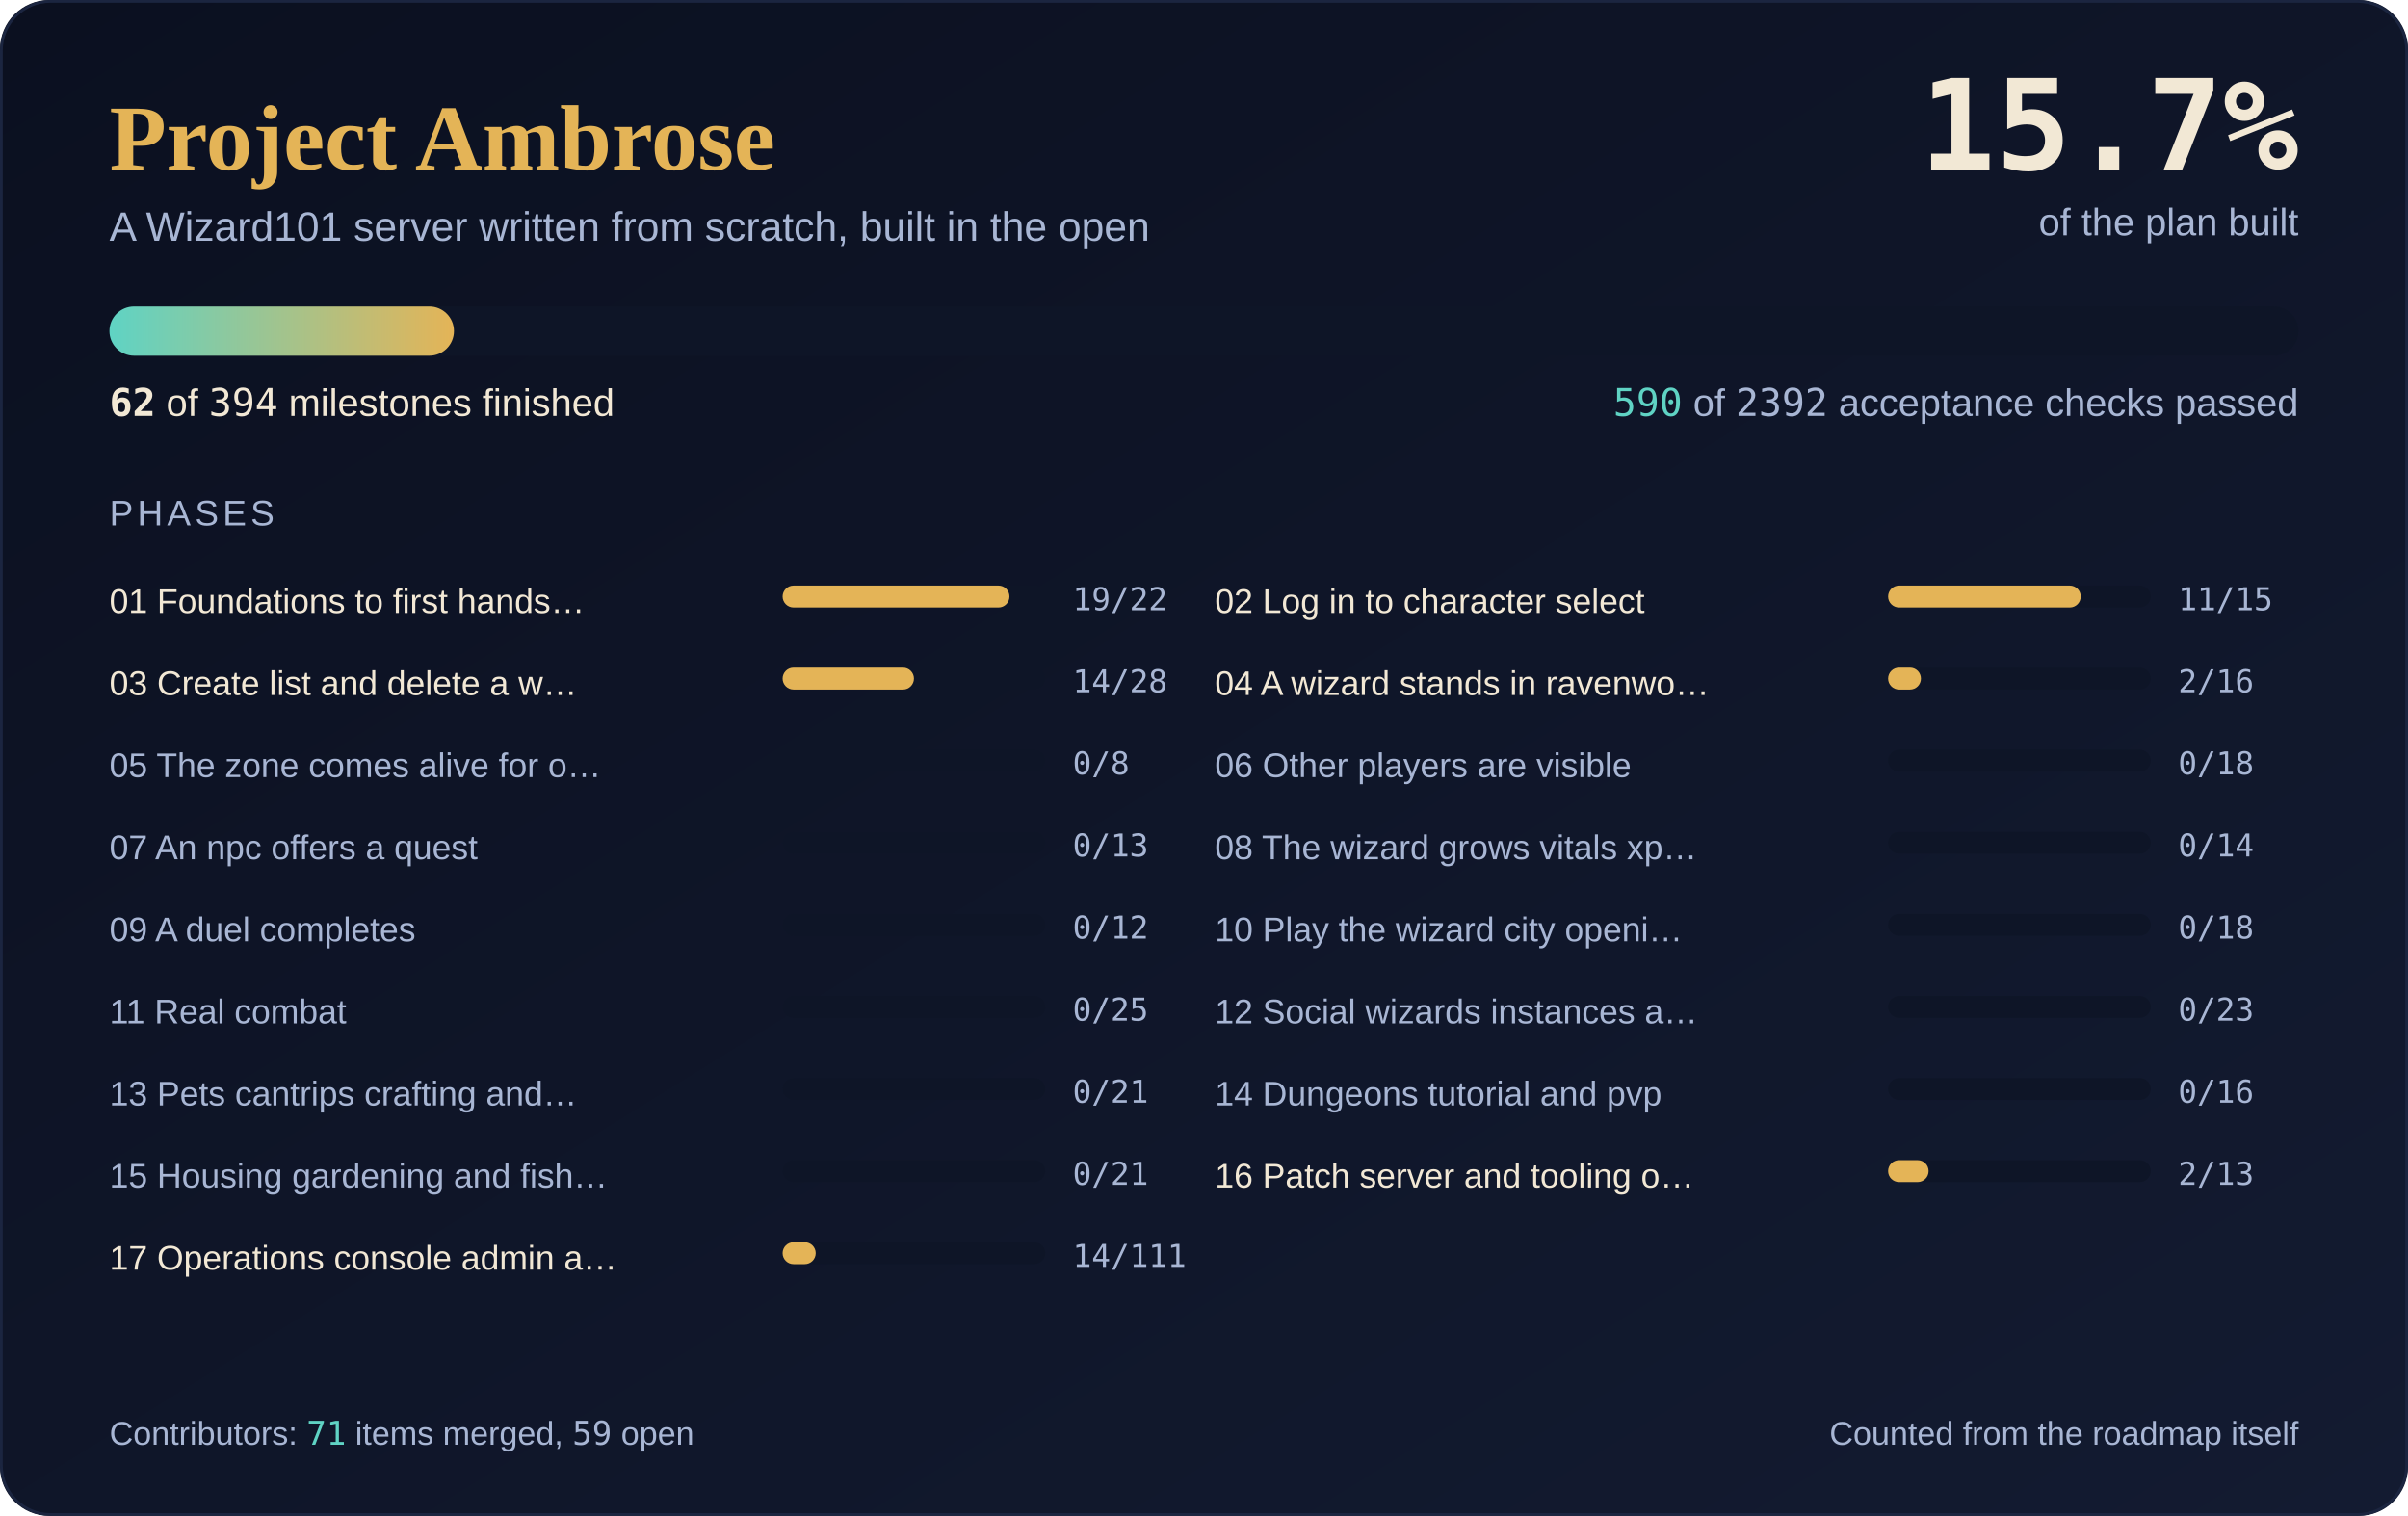
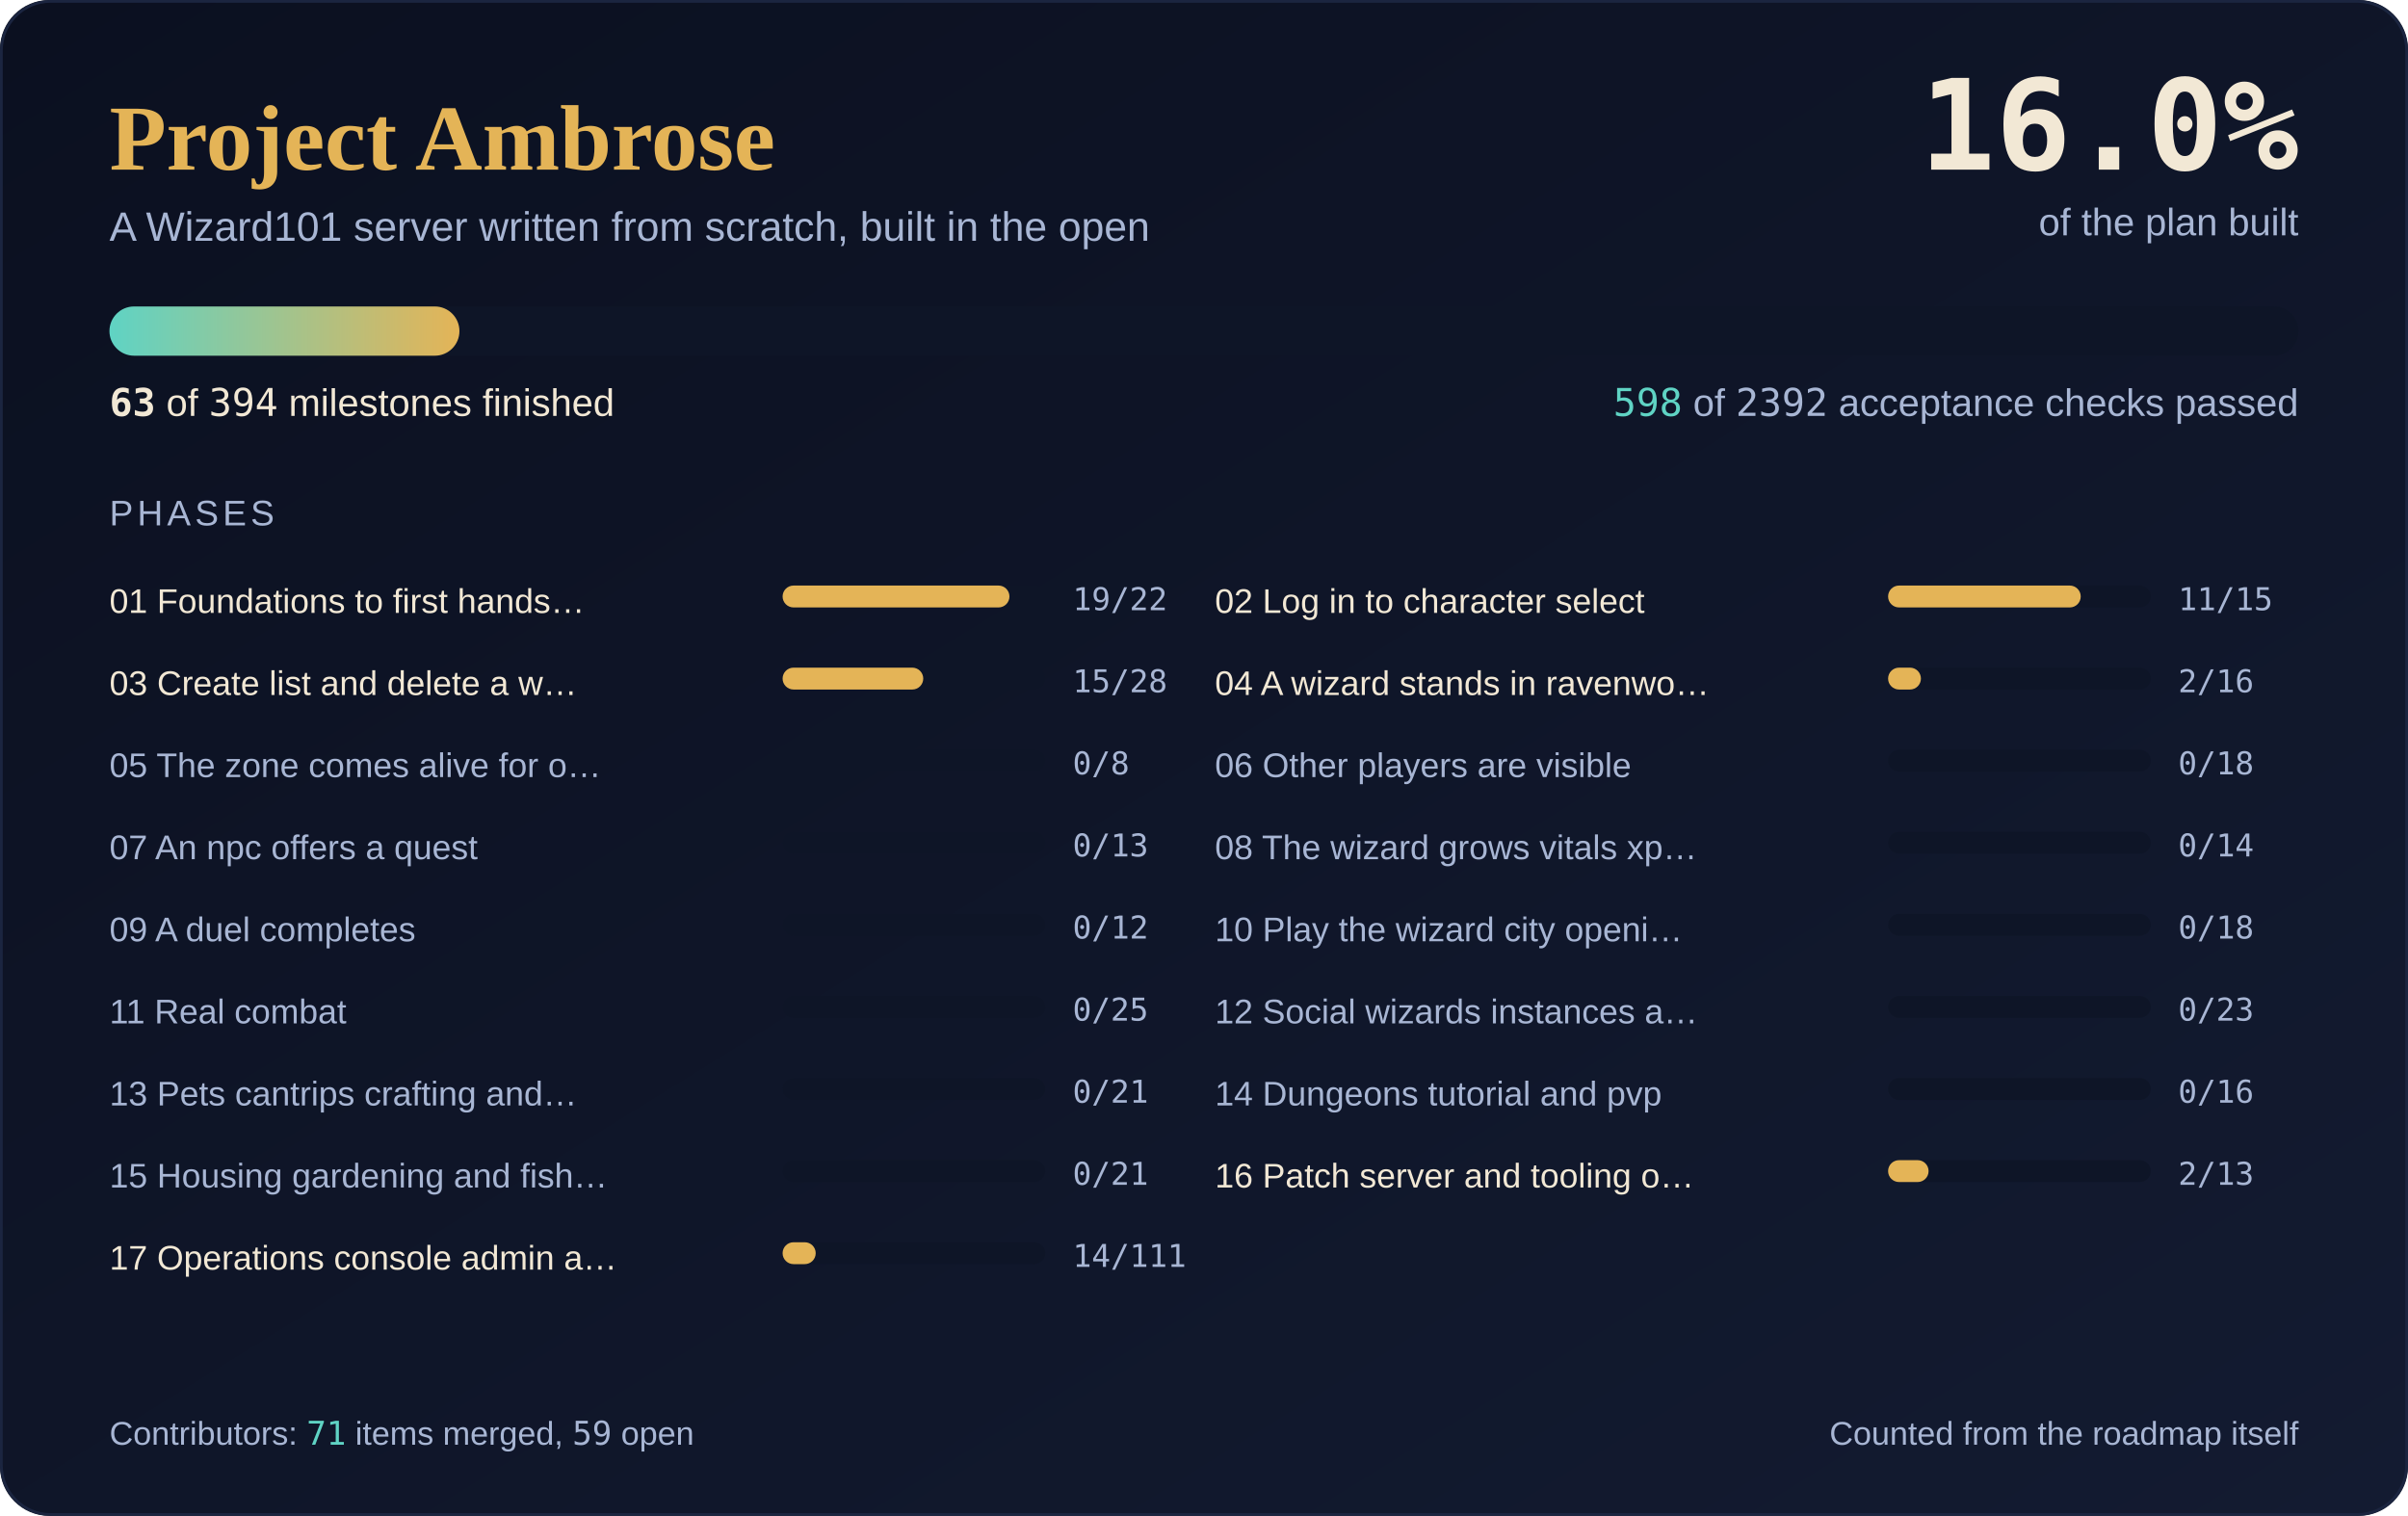
- <svg xmlns="http://www.w3.org/2000/svg" width="880" height="554" viewBox="0 0 880 554" role="img" aria-label="Project Ambrose progress: 62 of 394 milestones complete, 15.7 percent">
+ <svg xmlns="http://www.w3.org/2000/svg" width="880" height="554" viewBox="0 0 880 554" role="img" aria-label="Project Ambrose progress: 63 of 394 milestones complete, 16.0 percent">
  <defs>
    <linearGradient id="sky" x1="0" y1="0" x2="1" y2="1">
      <stop offset="0" stop-color="#0B1020" />
      <stop offset="1" stop-color="#131B31" />
    </linearGradient>
    <linearGradient id="fill" x1="0" y1="0" x2="1" y2="0">
      <stop offset="0" stop-color="#5FD3C4" />
      <stop offset="1" stop-color="#E4B457" />
    </linearGradient>
  </defs>
  <rect width="880" height="554" rx="18" fill="url(#sky)" />
  <rect x="0.5" y="0.5" width="879" height="553" rx="18" fill="none" stroke="#1B2540" />
  <text x="40" y="62" font-family="'Cormorant Garamond', Georgia, 'Times New Roman', serif" font-size="34" font-weight="600" fill="#E4B457">Project Ambrose</text>
  <text x="40" y="88" font-family="Karla, 'Segoe UI', 'Helvetica Neue', Arial, sans-serif" font-size="15" fill="#A8B6D4">A Wizard101 server written from scratch, built in the open</text>
-   <text x="840" y="62" text-anchor="end" font-family="'JetBrains Mono', Consolas, 'DejaVu Sans Mono', monospace" font-size="46" font-weight="700" fill="#F2E8D5">15.7%</text>
+   <text x="840" y="62" text-anchor="end" font-family="'JetBrains Mono', Consolas, 'DejaVu Sans Mono', monospace" font-size="46" font-weight="700" fill="#F2E8D5">16.0%</text>
  <text x="840" y="86" text-anchor="end" font-family="Karla, 'Segoe UI', 'Helvetica Neue', Arial, sans-serif" font-size="14" fill="#A8B6D4">of the plan built</text>
  <rect x="40" y="112" width="800" height="18" rx="9.0" fill="#0E1527" />
-   <rect x="40" y="112" width="125.9" height="18" rx="9.0" fill="url(#fill)" />
+   <rect x="40" y="112" width="127.9" height="18" rx="9.0" fill="url(#fill)" />
  <text x="40" y="152" font-family="Karla, 'Segoe UI', 'Helvetica Neue', Arial, sans-serif" font-size="14" fill="#F2E8D5">
-     <tspan font-family="'JetBrains Mono', Consolas, 'DejaVu Sans Mono', monospace" font-weight="700">62</tspan> of <tspan font-family="'JetBrains Mono', Consolas, 'DejaVu Sans Mono', monospace">394</tspan> milestones finished</text>
+     <tspan font-family="'JetBrains Mono', Consolas, 'DejaVu Sans Mono', monospace" font-weight="700">63</tspan> of <tspan font-family="'JetBrains Mono', Consolas, 'DejaVu Sans Mono', monospace">394</tspan> milestones finished</text>
  <text x="840" y="152" text-anchor="end" font-family="Karla, 'Segoe UI', 'Helvetica Neue', Arial, sans-serif" font-size="14" fill="#A8B6D4">
-     <tspan font-family="'JetBrains Mono', Consolas, 'DejaVu Sans Mono', monospace" fill="#5FD3C4">590</tspan> of <tspan font-family="'JetBrains Mono', Consolas, 'DejaVu Sans Mono', monospace">2392</tspan> acceptance checks passed</text>
+     <tspan font-family="'JetBrains Mono', Consolas, 'DejaVu Sans Mono', monospace" fill="#5FD3C4">598</tspan> of <tspan font-family="'JetBrains Mono', Consolas, 'DejaVu Sans Mono', monospace">2392</tspan> acceptance checks passed</text>
  <text x="40" y="192" font-family="Karla, 'Segoe UI', 'Helvetica Neue', Arial, sans-serif" font-size="13" fill="#A8B6D4" letter-spacing="1.5">PHASES</text>
  <text x="40" y="224" font-family="Karla, 'Segoe UI', 'Helvetica Neue', Arial, sans-serif" font-size="12.5" fill="#F2E8D5">01 Foundations to first hands…</text>
  <rect x="286" y="214" width="96" height="8" rx="4.0" fill="#0E1527" />
  <rect x="286" y="214" width="82.9" height="8" rx="4.0" fill="#E4B457" />
  <text x="392" y="223" font-family="'JetBrains Mono', Consolas, 'DejaVu Sans Mono', monospace" font-size="11.5" fill="#A8B6D4">19/22</text>
  <text x="444" y="224" font-family="Karla, 'Segoe UI', 'Helvetica Neue', Arial, sans-serif" font-size="12.5" fill="#F2E8D5">02 Log in to character select</text>
  <rect x="690" y="214" width="96" height="8" rx="4.0" fill="#0E1527" />
  <rect x="690" y="214" width="70.4" height="8" rx="4.0" fill="#E4B457" />
  <text x="796" y="223" font-family="'JetBrains Mono', Consolas, 'DejaVu Sans Mono', monospace" font-size="11.5" fill="#A8B6D4">11/15</text>
  <text x="40" y="254" font-family="Karla, 'Segoe UI', 'Helvetica Neue', Arial, sans-serif" font-size="12.5" fill="#F2E8D5">03 Create list and delete a w…</text>
  <rect x="286" y="244" width="96" height="8" rx="4.0" fill="#0E1527" />
-   <rect x="286" y="244" width="48.0" height="8" rx="4.0" fill="#E4B457" />
-   <text x="392" y="253" font-family="'JetBrains Mono', Consolas, 'DejaVu Sans Mono', monospace" font-size="11.5" fill="#A8B6D4">14/28</text>
+   <rect x="286" y="244" width="51.4" height="8" rx="4.0" fill="#E4B457" />
+   <text x="392" y="253" font-family="'JetBrains Mono', Consolas, 'DejaVu Sans Mono', monospace" font-size="11.5" fill="#A8B6D4">15/28</text>
  <text x="444" y="254" font-family="Karla, 'Segoe UI', 'Helvetica Neue', Arial, sans-serif" font-size="12.5" fill="#F2E8D5">04 A wizard stands in ravenwo…</text>
  <rect x="690" y="244" width="96" height="8" rx="4.0" fill="#0E1527" />
  <rect x="690" y="244" width="12.0" height="8" rx="4.0" fill="#E4B457" />
  <text x="796" y="253" font-family="'JetBrains Mono', Consolas, 'DejaVu Sans Mono', monospace" font-size="11.5" fill="#A8B6D4">2/16</text>
  <text x="40" y="284" font-family="Karla, 'Segoe UI', 'Helvetica Neue', Arial, sans-serif" font-size="12.5" fill="#A8B6D4">05 The zone comes alive for o…</text>
  <rect x="286" y="274" width="96" height="8" rx="4.0" fill="#0E1527" />
  <text x="392" y="283" font-family="'JetBrains Mono', Consolas, 'DejaVu Sans Mono', monospace" font-size="11.5" fill="#A8B6D4">0/8</text>
  <text x="444" y="284" font-family="Karla, 'Segoe UI', 'Helvetica Neue', Arial, sans-serif" font-size="12.5" fill="#A8B6D4">06 Other players are visible</text>
  <rect x="690" y="274" width="96" height="8" rx="4.0" fill="#0E1527" />
  <text x="796" y="283" font-family="'JetBrains Mono', Consolas, 'DejaVu Sans Mono', monospace" font-size="11.5" fill="#A8B6D4">0/18</text>
  <text x="40" y="314" font-family="Karla, 'Segoe UI', 'Helvetica Neue', Arial, sans-serif" font-size="12.5" fill="#A8B6D4">07 An npc offers a quest</text>
  <rect x="286" y="304" width="96" height="8" rx="4.0" fill="#0E1527" />
  <text x="392" y="313" font-family="'JetBrains Mono', Consolas, 'DejaVu Sans Mono', monospace" font-size="11.5" fill="#A8B6D4">0/13</text>
  <text x="444" y="314" font-family="Karla, 'Segoe UI', 'Helvetica Neue', Arial, sans-serif" font-size="12.5" fill="#A8B6D4">08 The wizard grows vitals xp…</text>
  <rect x="690" y="304" width="96" height="8" rx="4.0" fill="#0E1527" />
  <text x="796" y="313" font-family="'JetBrains Mono', Consolas, 'DejaVu Sans Mono', monospace" font-size="11.5" fill="#A8B6D4">0/14</text>
  <text x="40" y="344" font-family="Karla, 'Segoe UI', 'Helvetica Neue', Arial, sans-serif" font-size="12.5" fill="#A8B6D4">09 A duel completes</text>
  <rect x="286" y="334" width="96" height="8" rx="4.0" fill="#0E1527" />
  <text x="392" y="343" font-family="'JetBrains Mono', Consolas, 'DejaVu Sans Mono', monospace" font-size="11.5" fill="#A8B6D4">0/12</text>
  <text x="444" y="344" font-family="Karla, 'Segoe UI', 'Helvetica Neue', Arial, sans-serif" font-size="12.5" fill="#A8B6D4">10 Play the wizard city openi…</text>
  <rect x="690" y="334" width="96" height="8" rx="4.0" fill="#0E1527" />
  <text x="796" y="343" font-family="'JetBrains Mono', Consolas, 'DejaVu Sans Mono', monospace" font-size="11.5" fill="#A8B6D4">0/18</text>
  <text x="40" y="374" font-family="Karla, 'Segoe UI', 'Helvetica Neue', Arial, sans-serif" font-size="12.5" fill="#A8B6D4">11 Real combat</text>
  <rect x="286" y="364" width="96" height="8" rx="4.0" fill="#0E1527" />
  <text x="392" y="373" font-family="'JetBrains Mono', Consolas, 'DejaVu Sans Mono', monospace" font-size="11.5" fill="#A8B6D4">0/25</text>
  <text x="444" y="374" font-family="Karla, 'Segoe UI', 'Helvetica Neue', Arial, sans-serif" font-size="12.5" fill="#A8B6D4">12 Social wizards instances a…</text>
  <rect x="690" y="364" width="96" height="8" rx="4.0" fill="#0E1527" />
  <text x="796" y="373" font-family="'JetBrains Mono', Consolas, 'DejaVu Sans Mono', monospace" font-size="11.5" fill="#A8B6D4">0/23</text>
  <text x="40" y="404" font-family="Karla, 'Segoe UI', 'Helvetica Neue', Arial, sans-serif" font-size="12.5" fill="#A8B6D4">13 Pets cantrips crafting and…</text>
  <rect x="286" y="394" width="96" height="8" rx="4.0" fill="#0E1527" />
  <text x="392" y="403" font-family="'JetBrains Mono', Consolas, 'DejaVu Sans Mono', monospace" font-size="11.5" fill="#A8B6D4">0/21</text>
  <text x="444" y="404" font-family="Karla, 'Segoe UI', 'Helvetica Neue', Arial, sans-serif" font-size="12.5" fill="#A8B6D4">14 Dungeons tutorial and pvp</text>
  <rect x="690" y="394" width="96" height="8" rx="4.0" fill="#0E1527" />
  <text x="796" y="403" font-family="'JetBrains Mono', Consolas, 'DejaVu Sans Mono', monospace" font-size="11.5" fill="#A8B6D4">0/16</text>
  <text x="40" y="434" font-family="Karla, 'Segoe UI', 'Helvetica Neue', Arial, sans-serif" font-size="12.5" fill="#A8B6D4">15 Housing gardening and fish…</text>
  <rect x="286" y="424" width="96" height="8" rx="4.0" fill="#0E1527" />
  <text x="392" y="433" font-family="'JetBrains Mono', Consolas, 'DejaVu Sans Mono', monospace" font-size="11.5" fill="#A8B6D4">0/21</text>
  <text x="444" y="434" font-family="Karla, 'Segoe UI', 'Helvetica Neue', Arial, sans-serif" font-size="12.5" fill="#F2E8D5">16 Patch server and tooling o…</text>
  <rect x="690" y="424" width="96" height="8" rx="4.0" fill="#0E1527" />
  <rect x="690" y="424" width="14.8" height="8" rx="4.0" fill="#E4B457" />
  <text x="796" y="433" font-family="'JetBrains Mono', Consolas, 'DejaVu Sans Mono', monospace" font-size="11.5" fill="#A8B6D4">2/13</text>
  <text x="40" y="464" font-family="Karla, 'Segoe UI', 'Helvetica Neue', Arial, sans-serif" font-size="12.5" fill="#F2E8D5">17 Operations console admin a…</text>
  <rect x="286" y="454" width="96" height="8" rx="4.0" fill="#0E1527" />
  <rect x="286" y="454" width="12.1" height="8" rx="4.0" fill="#E4B457" />
  <text x="392" y="463" font-family="'JetBrains Mono', Consolas, 'DejaVu Sans Mono', monospace" font-size="11.5" fill="#A8B6D4">14/111</text>
  <text x="40" y="528" font-family="Karla, 'Segoe UI', 'Helvetica Neue', Arial, sans-serif" font-size="12" fill="#A8B6D4">Contributors: <tspan font-family="'JetBrains Mono', Consolas, 'DejaVu Sans Mono', monospace" fill="#5FD3C4">71</tspan> items merged, <tspan font-family="'JetBrains Mono', Consolas, 'DejaVu Sans Mono', monospace">59</tspan> open</text>
  <text x="840" y="528" text-anchor="end" font-family="Karla, 'Segoe UI', 'Helvetica Neue', Arial, sans-serif" font-size="12" fill="#A8B6D4">Counted from the roadmap itself</text>
</svg>
